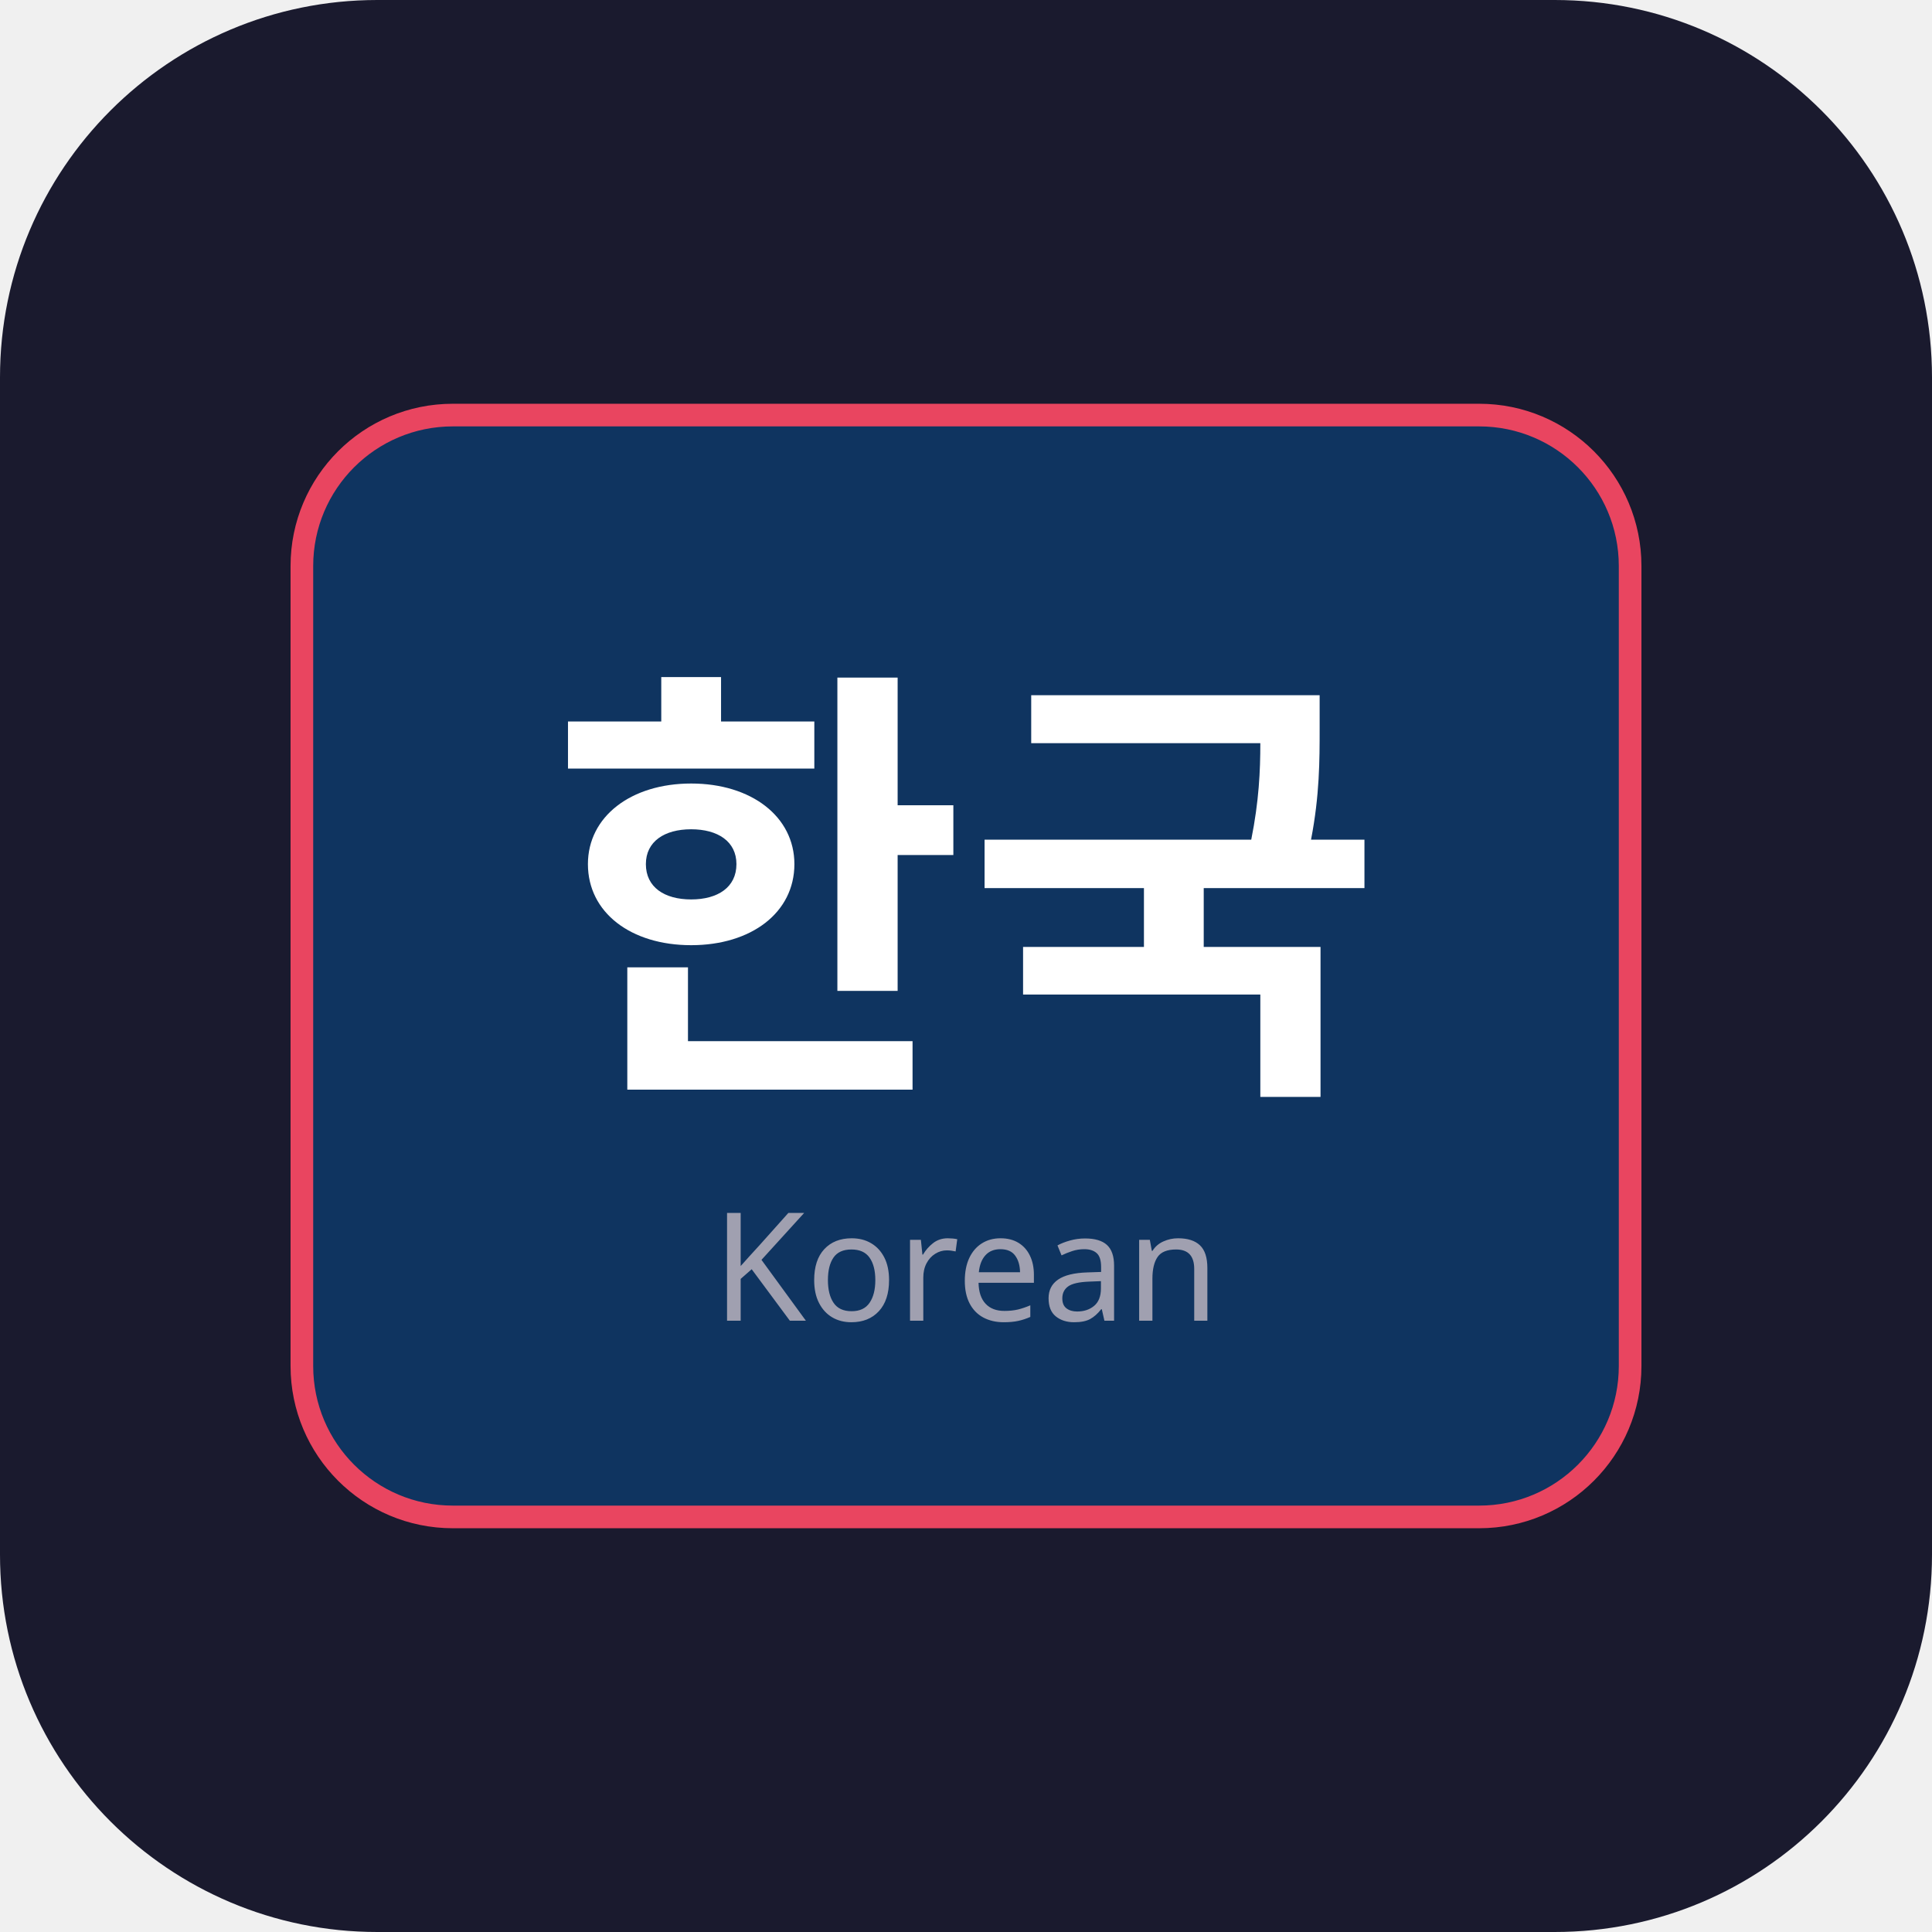
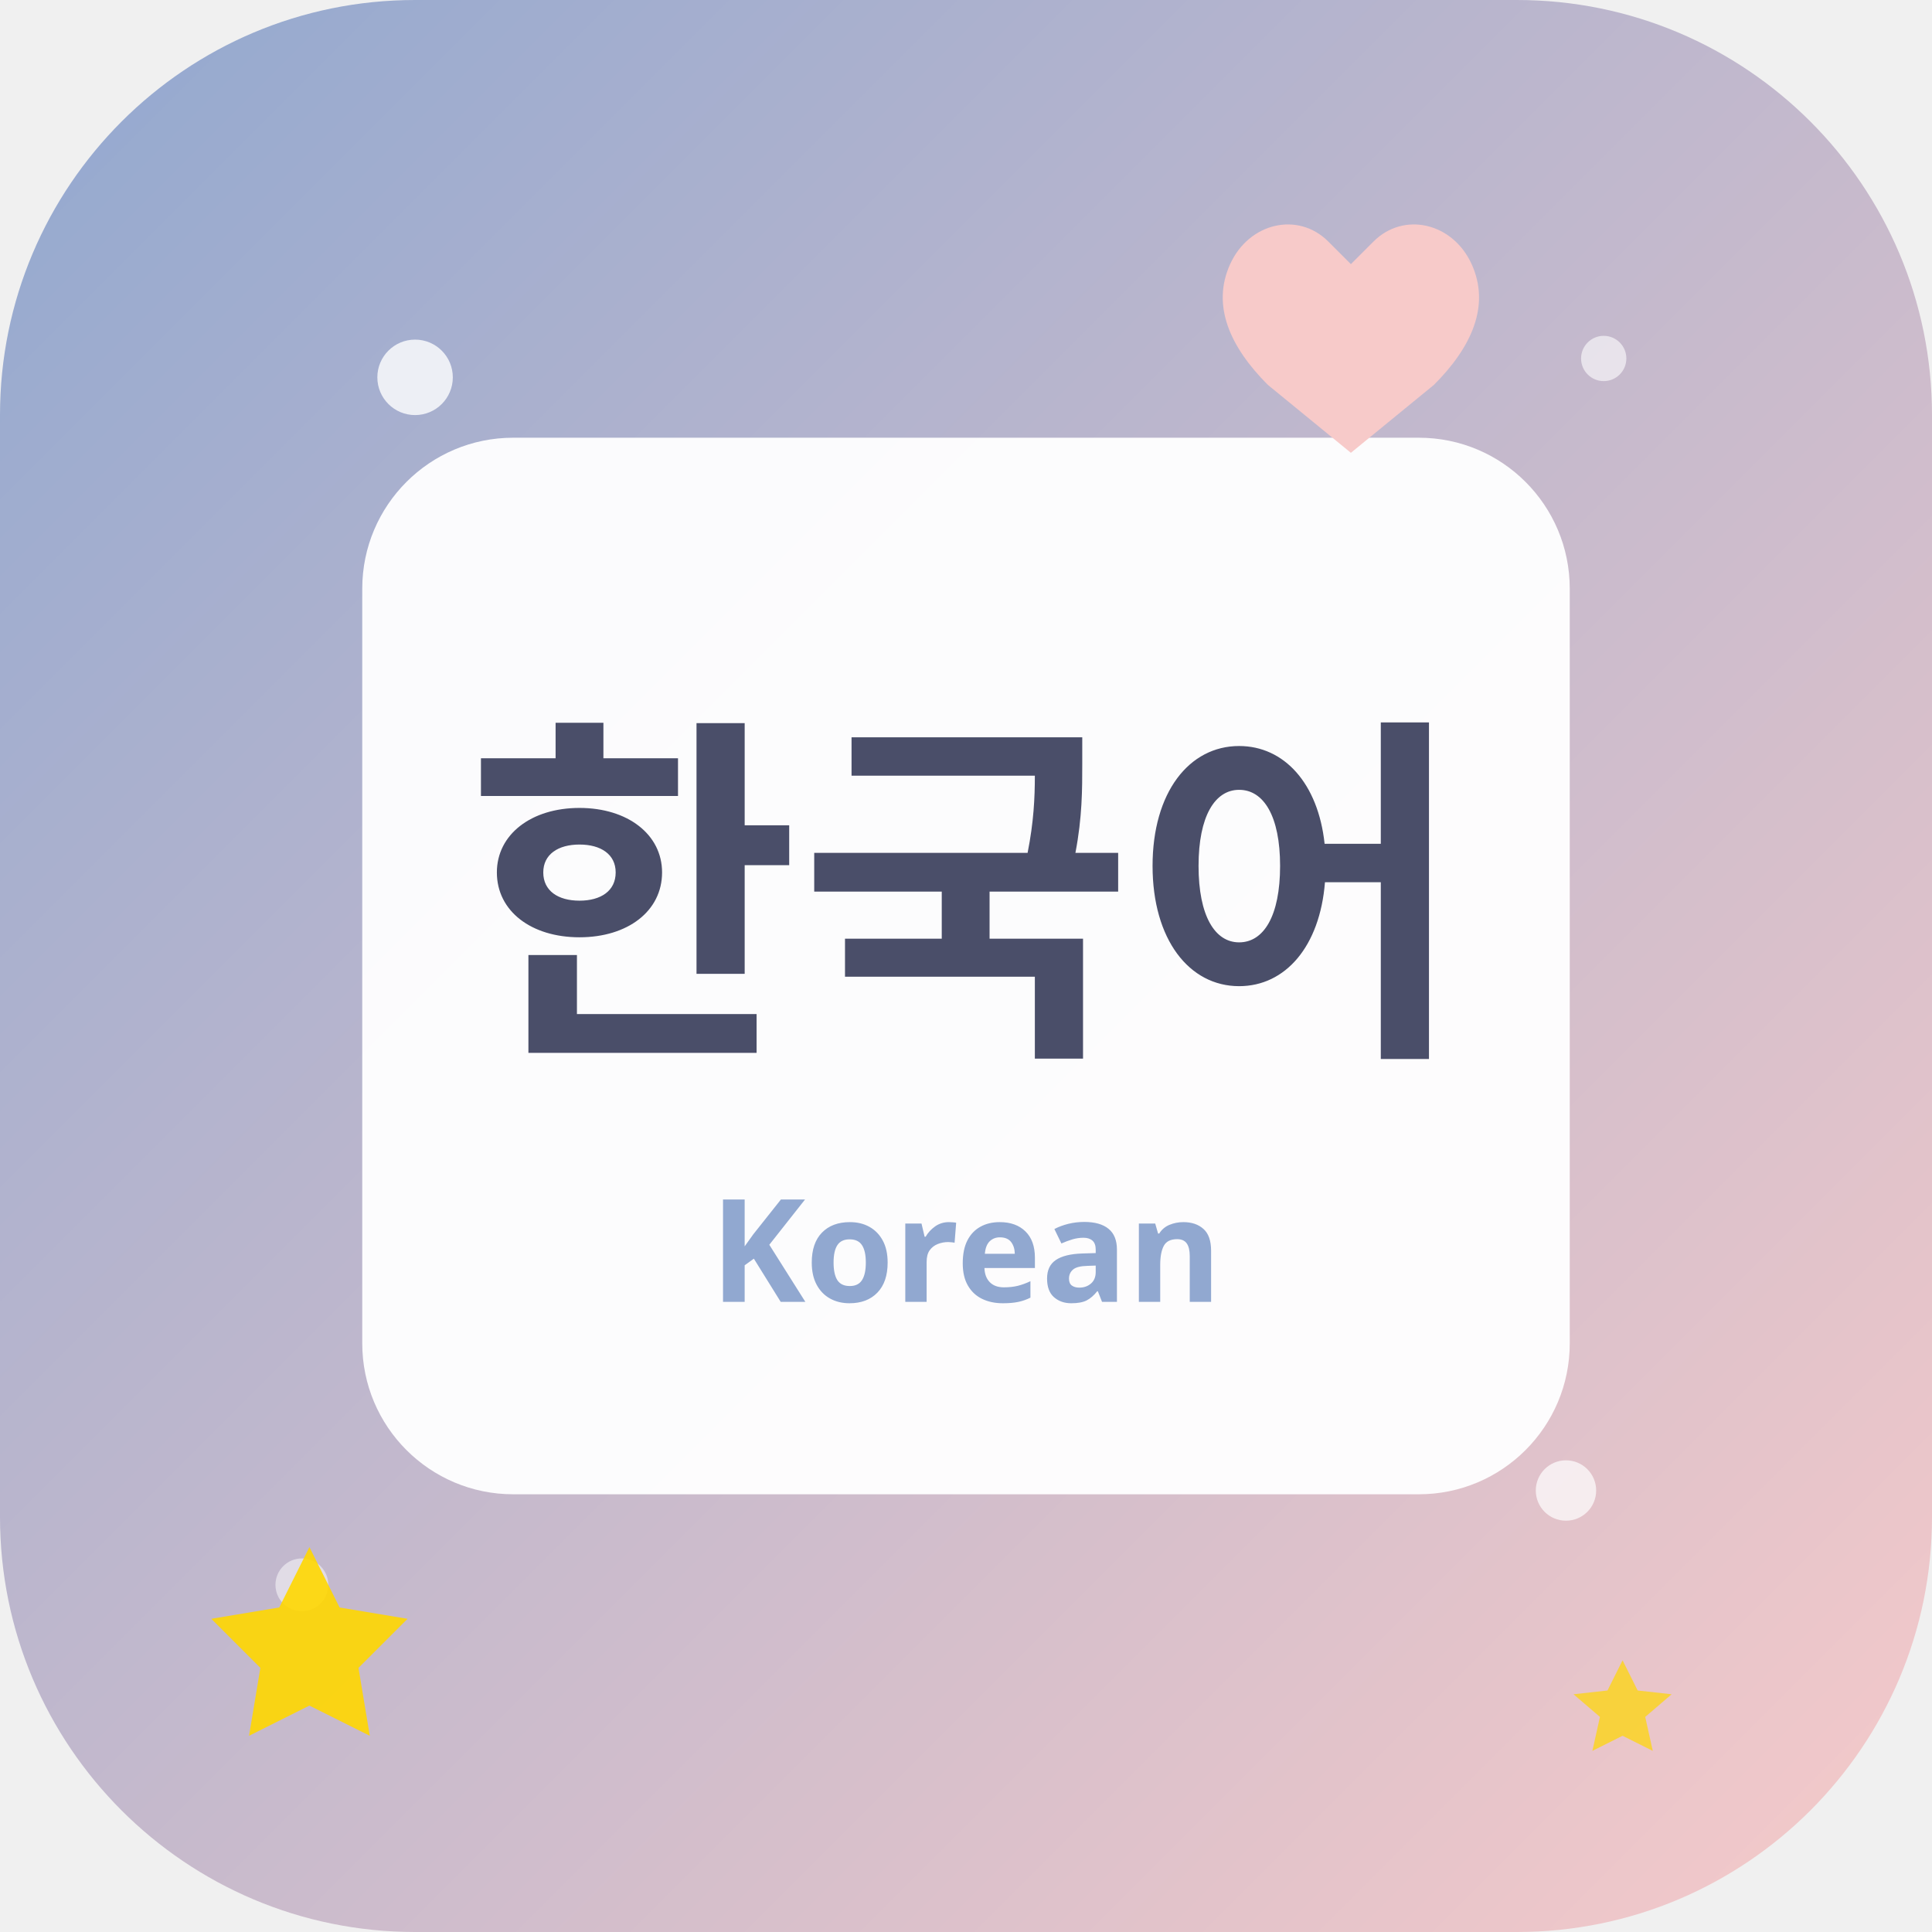
<svg xmlns="http://www.w3.org/2000/svg" width="512" height="512" viewBox="0 0 512 512">
-   <rect width="512" height="512" rx="100" fill="#1a1a2e" />
-   <rect x="80" y="110" width="352" height="292" rx="40" fill="#0f3460" stroke="#e94560" stroke-width="6" />
-   <text x="256" y="280" text-anchor="middle" font-family="sans-serif" font-size="120" font-weight="bold" fill="#ffffff">한국</text>
-   <text x="256" y="350" text-anchor="middle" font-family="sans-serif" font-size="40" fill="#a0a0b0">Korean</text>
+   <defs>
+     <linearGradient id="bg" x1="0%" y1="0%" x2="100%" y2="100%">
+       <stop offset="0%" stop-color="#91A8D0" />
+       <stop offset="100%" stop-color="#F7CAC9" />
+     </linearGradient>
+   </defs>
+   <rect width="512" height="512" rx="110" fill="url(#bg)" />
+   <rect x="96" y="116" width="320" height="280" rx="40" fill="white" opacity="0.95" />
+   <circle cx="110" cy="100" r="10" fill="#fff" opacity="0.8" />
+   <circle cx="415" cy="395" r="8" fill="#fff" opacity="0.7" />
+   <circle cx="425" cy="95" r="6" fill="#fff" opacity="0.6" />
+   <circle cx="80" cy="420" r="7" fill="#fff" opacity="0.5" />
+   <path d="M390 70c-5-11-18-14-26-6l-6 6-6-6c-8-8-21-5-26 6-5 11 0 22 10 32l22 18 22-18c10-10 15-21 10-32z" fill="#F7CAC9" />
+   <text x="256" y="272" text-anchor="middle" font-family="sans-serif" font-size="96" font-weight="bold" fill="#4a4e69">한국어</text>
+   <text x="256" y="345" text-anchor="middle" font-family="sans-serif" font-size="38" fill="#91A8D0" font-weight="600">Korean</text>
+   <path d="M82 410l8 16 18 3-13 13 3 18-16-8-16 8 3-18-13-13 18-3z" fill="#FFD700" opacity="0.9" />
+   <path d="M430 440l4 8 9 1-7 6 2 9-8-4-8 4 2-9-7-6 9-1z" fill="#FFD700" opacity="0.7" />
</svg>
